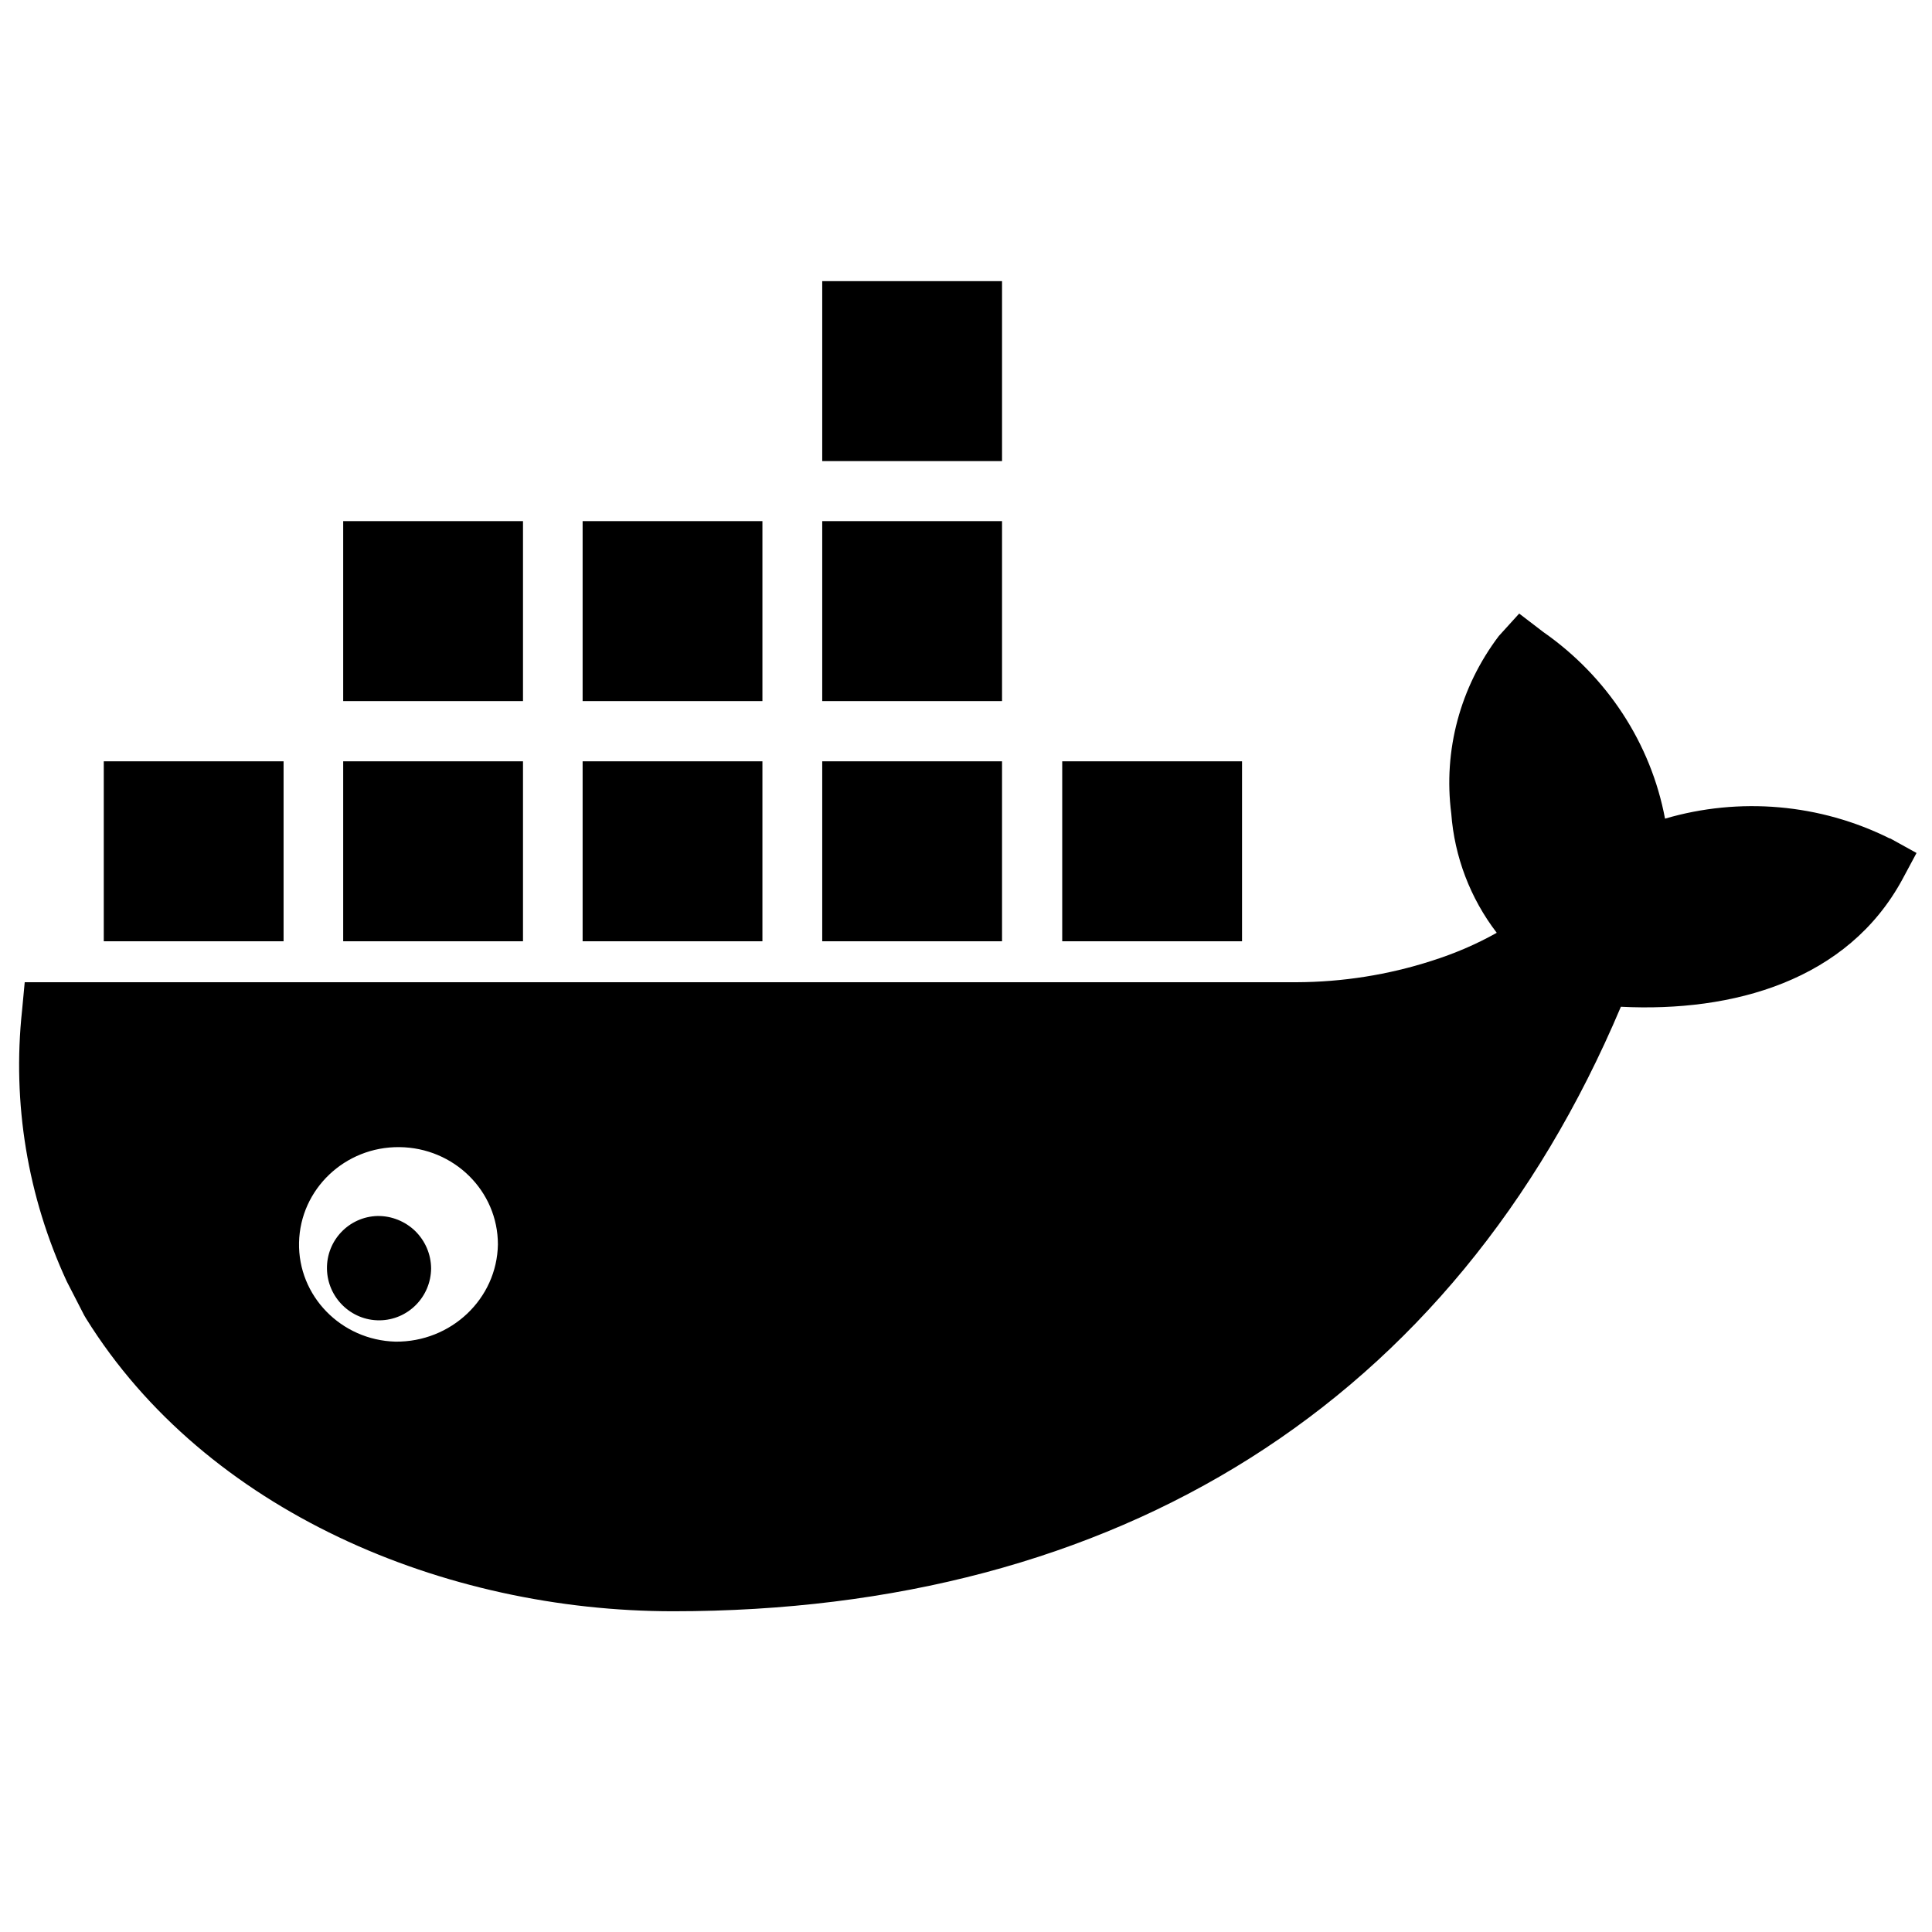
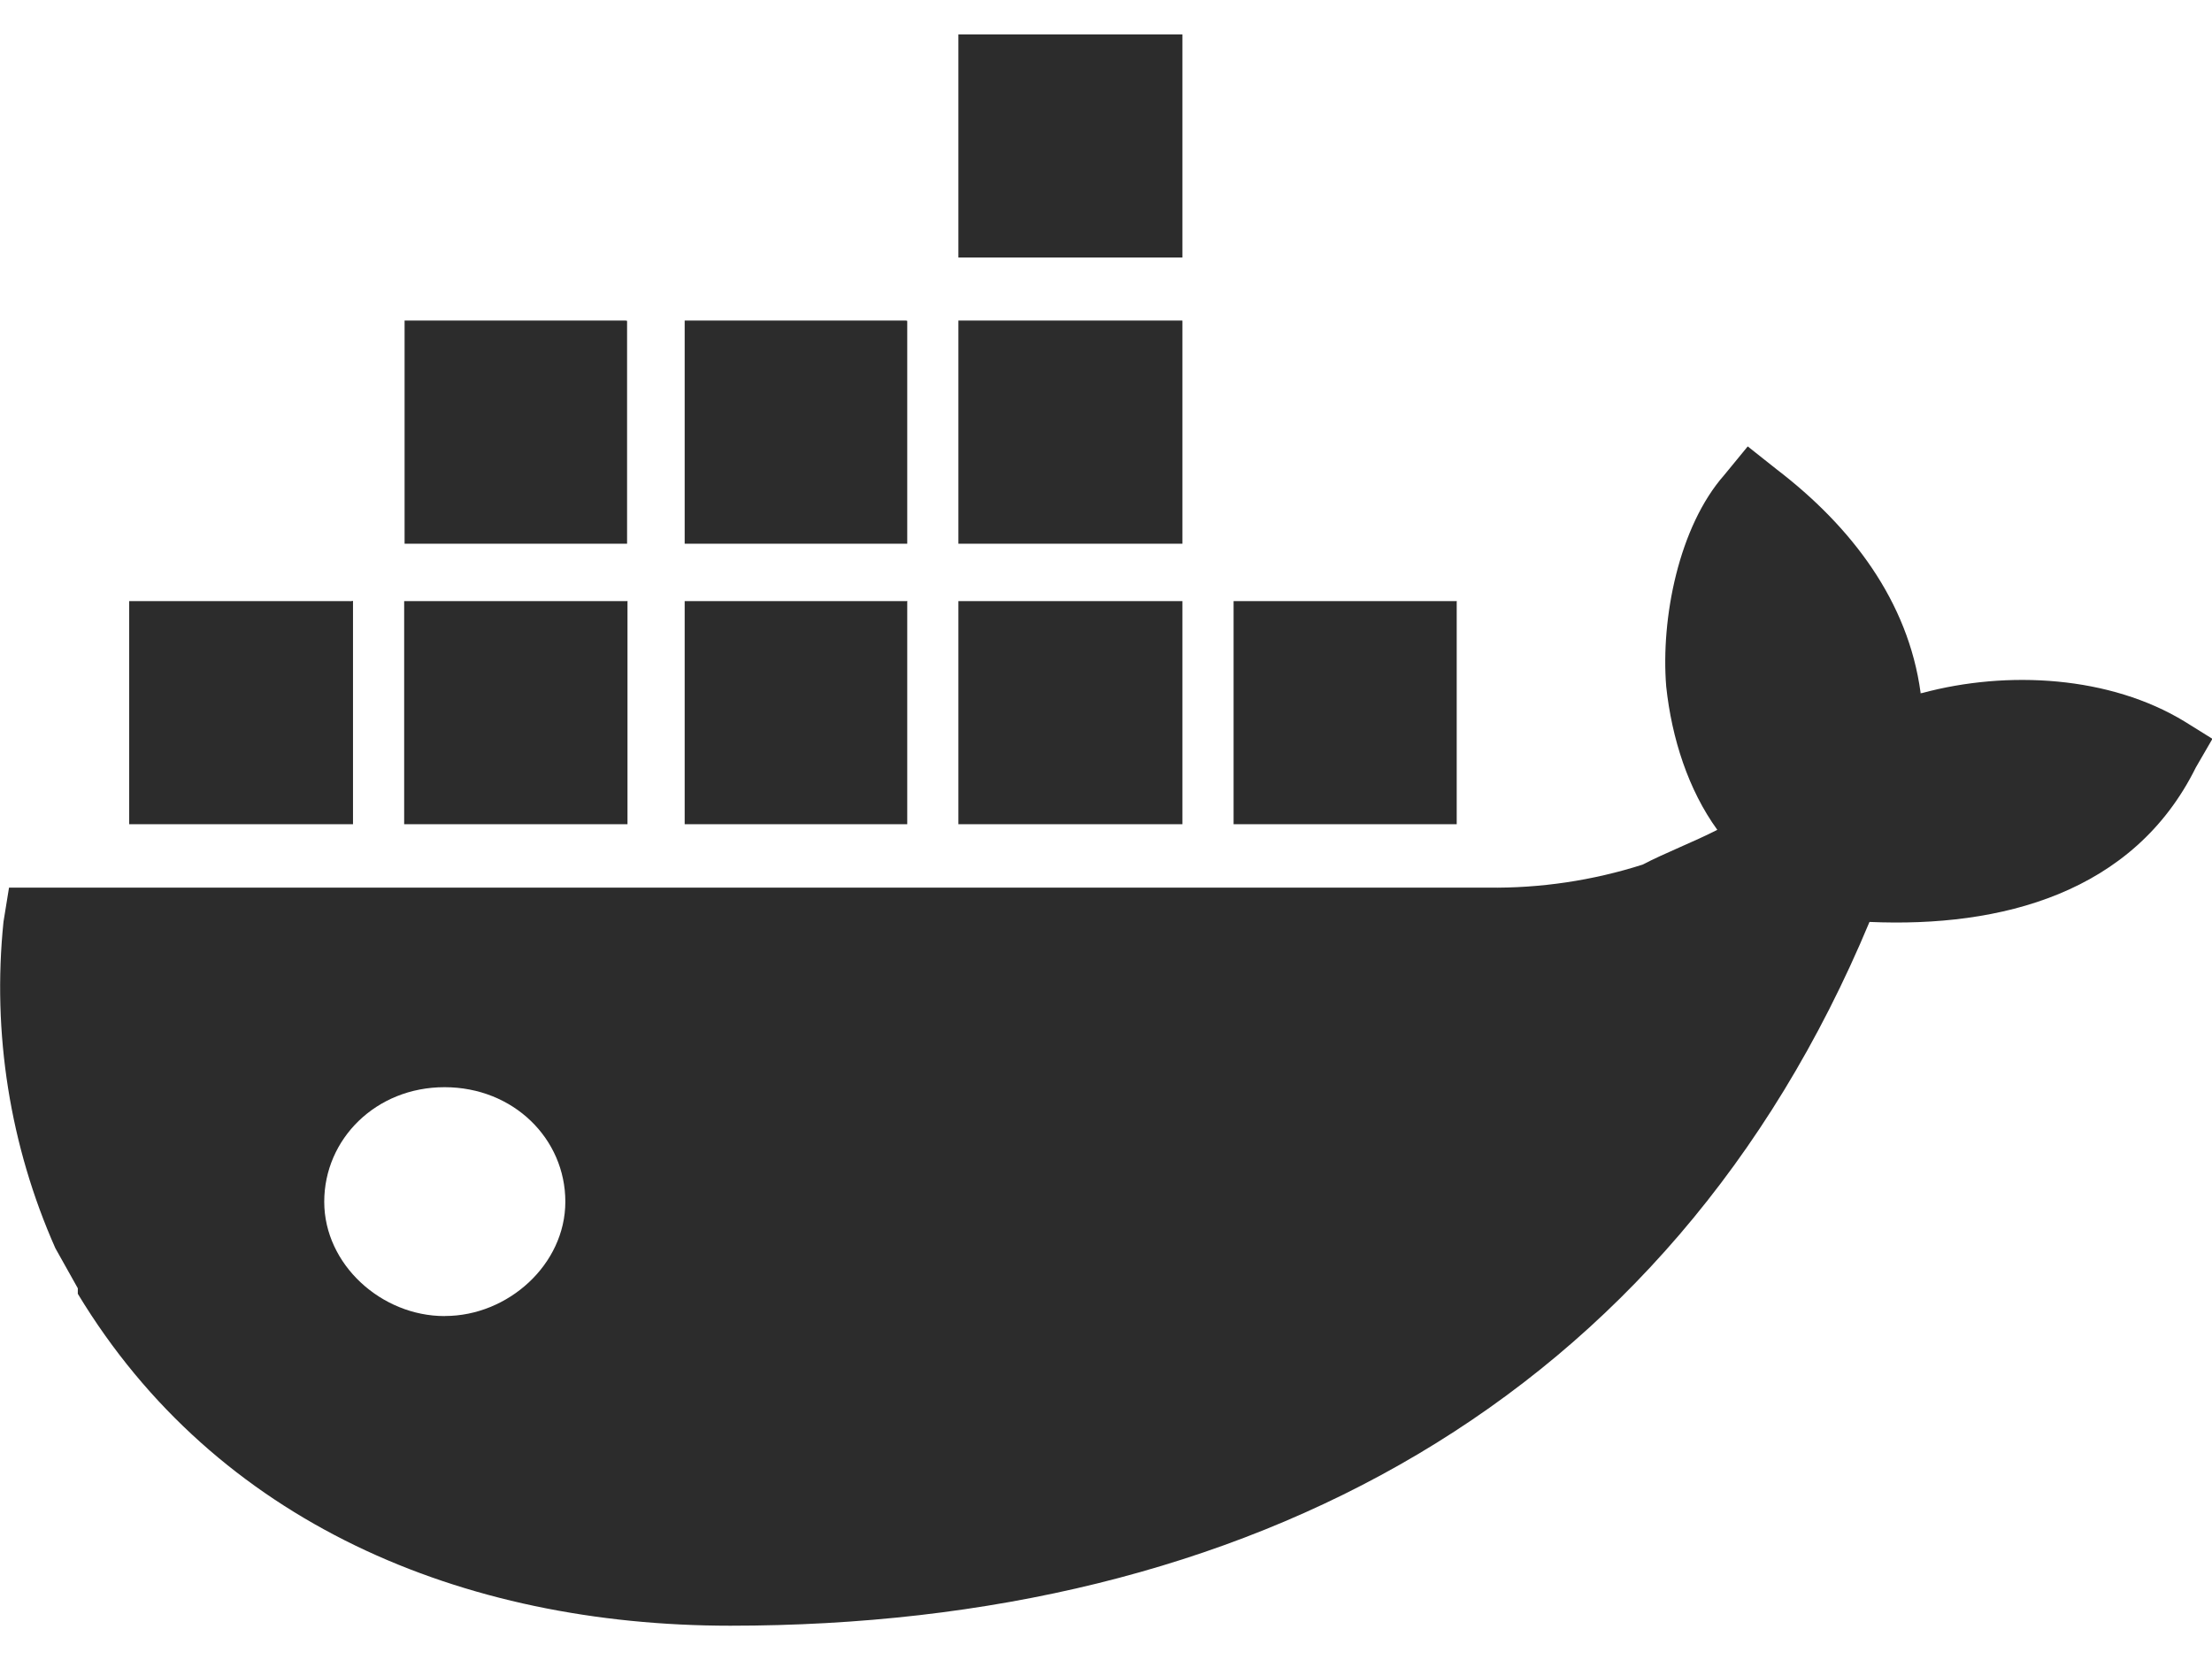
- <svg xmlns="http://www.w3.org/2000/svg" t="1691073524081" class="icon" viewBox="0 0 1024 1024" version="1.1" p-id="8772" width="32" height="32">
-   <path d="M209.6 711.1c-28.9-0.8-51.7-24.3-51.1-52.5 0.6-28.3 24.3-50.9 53.2-50.6 28.9 0.3 52.2 23.2 52.2 51.6-0.5 28.8-24.8 51.8-54.3 51.5z m792-266.7c-36.9-18.4-79.6-22.1-119.1-10.5C875 394 851.8 358.6 818 335l-12.8-9.8-10.8 11.9c-20.5 27.1-29.5 60.7-25.2 94.1 1.7 22.8 10 44.8 24.1 63.2-11 6.2-22.6 11.1-34.6 14.9-23 7.4-47.1 11.2-71.4 11.3H13.1l-1.4 14.9c-5.3 49.1 2.9 98.8 23.7 143.7l9.2 17.9 1 1.7C109.1 801 235.5 854 356.8 854c234.8 0 413.3-109.7 502.3-320.4 59.4 3 120.2-13.8 149.3-67.7l7.4-13.8-14.1-7.8v0.1h-0.1z m-565.8-200h95.3V149h-95.3v95.4z m0 127.2h95.3v-95.4h-95.3v95.4zM563 498.9h95.3v-95.4H563v95.4z m-127.2 0h95.3v-95.4h-95.3v95.4z m-127 0h95.3v-95.4h-95.3v95.4z m0-127.3h95.3v-95.4h-95.3v95.4z m-126.9 0h95.3v-95.4h-95.3v95.4z m0 127.3h95.3v-95.4h-95.3v95.4z m-126.9 0h95.3v-95.4H55v95.4z m145.1 145.6c-15.2 0.4-27.1 13-26.8 28.1s12.7 27.3 27.8 27.2 27.3-12.4 27.4-27.6c-0.1-7.5-3.1-14.5-8.5-19.8-5.3-5.1-12.5-8-19.9-7.9z" fill="#000000" p-id="8773" />
+ <svg xmlns="http://www.w3.org/2000/svg" t="1730530316884" class="icon" viewBox="0 0 1365 1024" version="1.1" p-id="4353" width="341.25" height="256">
+   <path d="M274.28 812.075c-38.911 0-74.197-31.83-74.197-70.528s31.872-70.699 74.24-70.699c42.539 0 74.539 31.83 74.539 70.656 0 38.784-35.413 70.528-74.24 70.528l-0.341 0.043z m910.891-384.726c-7.68-56.448-42.666-102.4-88.746-137.685l-17.92-14.208-14.464 17.621c-28.075 31.872-39.254 88.363-35.84 130.56 3.413 32 13.653 63.744 31.53 88.406-14.464 7.424-32.298 14.25-46.08 21.461a300.928 300.928 0 0 1-95.573 14.208H5.566l-3.413 21.077a397.099 397.099 0 0 0 32 201.387l13.866 24.747v3.413c85.334 141.227 237.227 204.8 402.646 204.8 318.25 0 579.242-137.685 702.976-434.261 81.066 3.541 162.944-17.622 201.386-95.318l10.24-17.664-17.066-10.624c-46.08-28.117-109.227-31.872-162.134-17.621l-1.024 0.085 0.128-0.384zM729.62 370.901H591.422v137.686h138.24V370.773l-0.085 0.214v-0.086z m0-173.098H591.422v137.685h138.24V197.973l-0.085-0.17z m0-176.598H591.422v137.686h138.24V21.205z m168.96 349.696H761.235v137.686h137.686V370.773l-0.427 0.214 0.085-0.086z m-511.914 0h-137.26v137.686H387.22V370.773l-0.597 0.214 0.043-0.086z m172.373 0H422.505v137.686h137.344V370.773l-0.854 0.214 0.043-0.086z m-343.04 0H79.72v137.686h138.112V370.773l-1.707 0.214-0.128-0.086z m343.04-173.098H422.505v137.685h137.344V197.973l-0.854-0.17h0.043z m-173.227 0h-136.15v137.685h137.302V197.973l-0.938-0.17h-0.171z" p-id="4354" fill="#2c2c2c" />
</svg>
